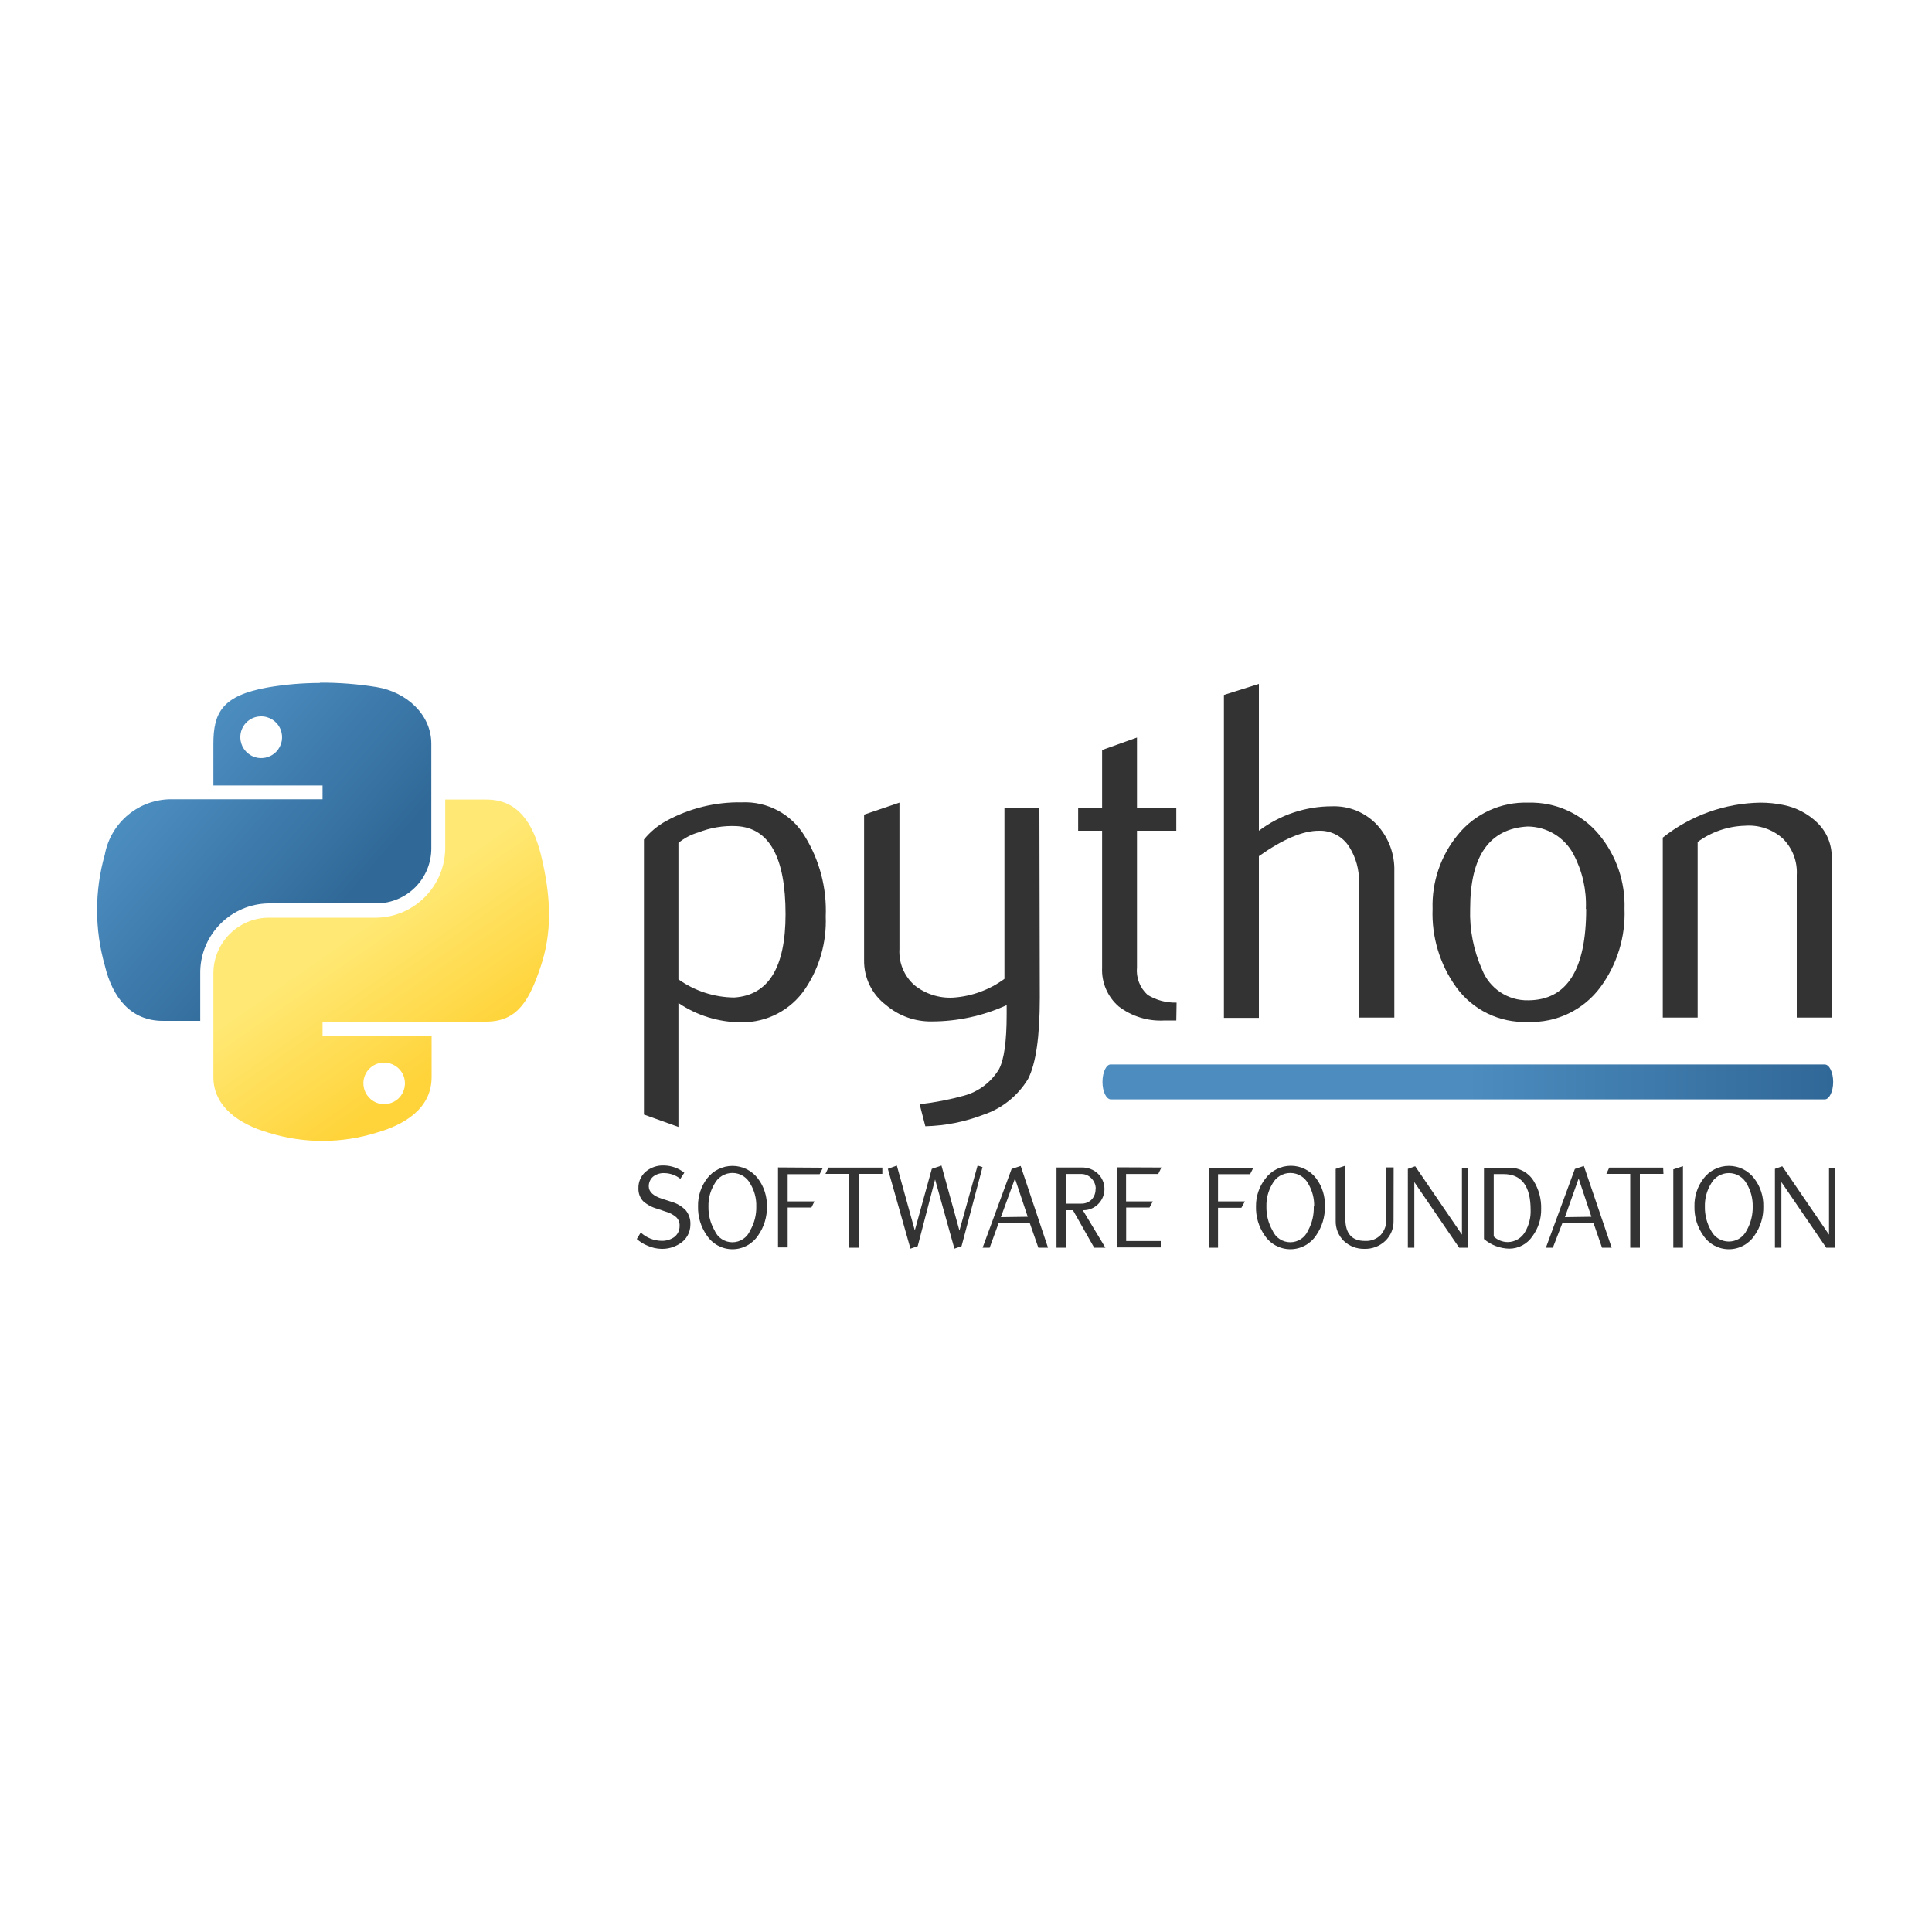
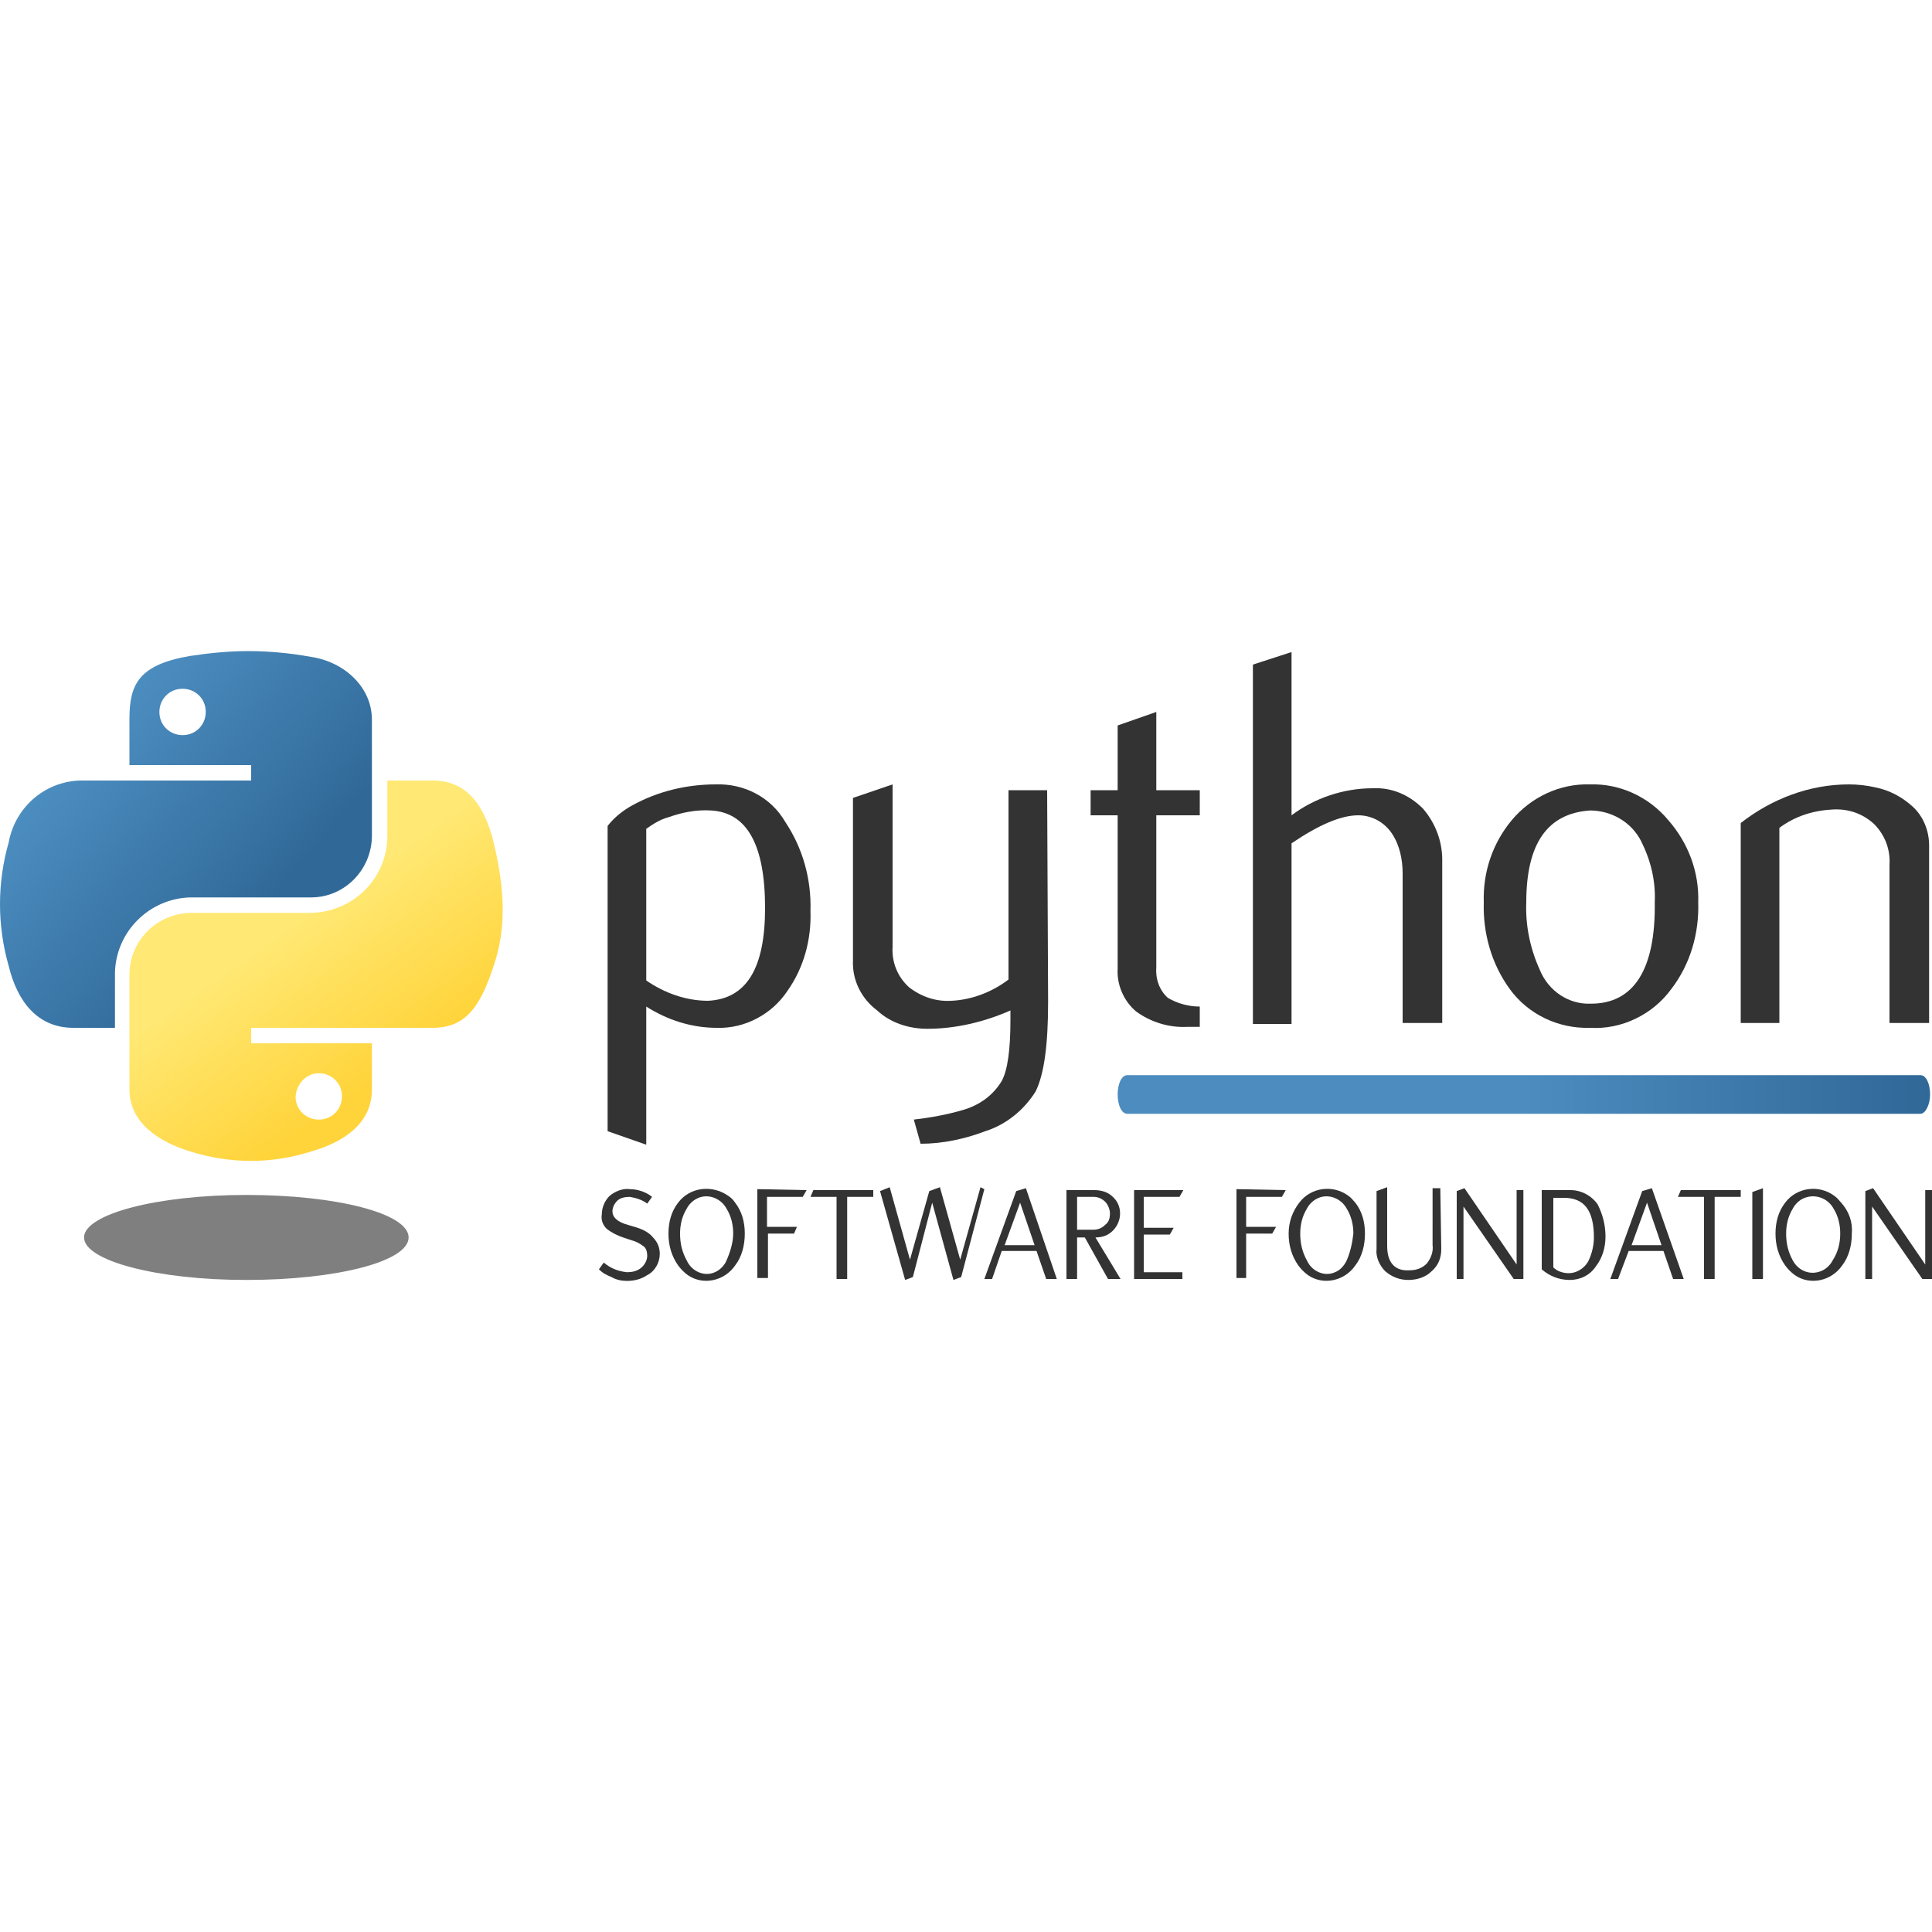
- <svg xmlns="http://www.w3.org/2000/svg" id="Camada_1" data-name="Camada 1" viewBox="0 0 200 200">
-   <defs>
-     <style>.cls-1{fill:url(#Gradiente_sem_nome_5);}.cls-2{mask:url(#mask);}.cls-3{fill:#7f7f7f;}.cls-4{fill:url(#Gradiente_sem_nome_2);}.cls-5{fill:url(#Gradiente_sem_nome_3);}.cls-6{fill:#333;}.cls-7{fill:url(#Gradiente_sem_nome_4);}</style>
-     <radialGradient id="Gradiente_sem_nome_5" cx="-686.72" cy="-5122.02" r="15.14" gradientTransform="translate(719.66 1491.48) scale(1 0.27)" gradientUnits="userSpaceOnUse">
-       <stop offset="0" stop-color="#727272" />
-       <stop offset="1" />
-     </radialGradient>
-     <mask id="mask" x="-32.59" y="23.1" width="347.46" height="148.66" maskUnits="userSpaceOnUse">
-       <g id="TranspMask">
-         <rect class="cls-1" x="-32.59" y="23.1" width="347.46" height="148.66" />
-       </g>
-     </mask>
-     <linearGradient id="Gradiente_sem_nome_2" x1="-494.2" y1="-239.58" x2="-459.97" y2="-239.58" gradientTransform="translate(224.84 576.98) rotate(40.98)" gradientUnits="userSpaceOnUse">
-       <stop offset="0" stop-color="#5a9fd4" />
-       <stop offset="1" stop-color="#306998" />
-     </linearGradient>
-     <linearGradient id="Gradiente_sem_nome_3" x1="962.74" y1="242.13" x2="978.83" y2="242.13" gradientTransform="matrix(-0.57, -0.82, 0.82, -0.57, 398.51, 1035.66)" gradientUnits="userSpaceOnUse">
-       <stop offset="0" stop-color="#ffd43b" />
-       <stop offset="1" stop-color="#ffe873" />
-     </linearGradient>
-     <linearGradient id="Gradiente_sem_nome_4" x1="-3710.94" y1="-1093.06" x2="-3673.13" y2="-1093.06" gradientTransform="translate(3862.89 1205.03)" gradientUnits="userSpaceOnUse">
-       <stop offset="0" stop-color="#4c8cbf" />
-       <stop offset="1" stop-color="#306898" />
-     </linearGradient>
-   </defs>
+ <svg xmlns="http://www.w3.org/2000/svg" version="1.1" id="Camada_1" x="0px" y="0px" viewBox="0 0 200 200" style="enable-background:new 0 0 200 200;" xml:space="preserve">
+   <style type="text/css">
+ 	.st0{fill:#7F7F7F;}
+ 	.st1{fill:url(#SVGID_1_);}
+ 	.st2{fill:url(#SVGID_2_);}
+ 	.st3{fill:#333333;}
+ 	.st4{fill:url(#SVGID_3_);}
+ </style>
  <g id="Logo">
    <g id="Group">
-       <g class="cls-2">
-         <path class="cls-3" d="M48.08,125.26c0,2.23-6.78,4-15.14,4s-15.14-1.81-15.14-4,6.78-4,15.14-4,15.14,1.81,15.14,4Z" />
+       <g>
+         <path class="st0" d="M42.3,128.1c0,2.5-7.5,4.4-16.8,4.4s-16.8-2-16.8-4.4c0-2.4,7.5-4.4,16.8-4.4S42.3,125.6,42.3,128.1z" />
      </g>
-       <g id="Group_1" data-name="Group 1">
-         <g id="Group_2" data-name="Group 2">
-           <path class="cls-4" d="M33.14,70.7a32.17,32.17,0,0,0-5.4.46C23,72,22.09,73.77,22.09,77v4.31h11.3v1.43H17.85a7,7,0,0,0-7,5.73,21,21,0,0,0,0,11.48c.8,3.35,2.72,5.73,6,5.73h3.88v-5.16a7.18,7.18,0,0,1,7.06-7H39a5.69,5.69,0,0,0,5.65-5.74V77c0-3.06-2.59-5.36-5.65-5.87a35.51,35.51,0,0,0-5.89-.46ZM27,74.16a2.16,2.16,0,1,1-2.12,2.16A2.14,2.14,0,0,1,27,74.16Z" />
-           <path class="cls-5" d="M46.09,82.77v5A7.25,7.25,0,0,1,39,95H27.74a5.77,5.77,0,0,0-5.65,5.75v10.75c0,3.06,2.67,4.87,5.65,5.74a18.79,18.79,0,0,0,11.29,0c2.84-.82,5.65-2.48,5.65-5.74v-4.3H33.39v-1.44H50.33c3.28,0,4.5-2.29,5.65-5.73S57.1,93,56,88.5c-.82-3.27-2.37-5.73-5.65-5.73ZM39.74,110a2.15,2.15,0,1,1-2.12,2.14A2.13,2.13,0,0,1,39.74,110Z" />
+       <g id="Group_1">
+         <g id="Group_2">
+           <linearGradient id="SVGID_1_" gradientUnits="userSpaceOnUse" x1="-384.523" y1="511.057" x2="-346.479" y2="511.057" gradientTransform="matrix(0.7549 0.6558 0.6558 -0.7549 -46.1498 706.8854)">
+             <stop offset="0" style="stop-color:#5A9FD4" />
+             <stop offset="1" style="stop-color:#306998" />
+           </linearGradient>
+           <path class="st1" d="M25.7,67.4c-2,0-4,0.2-6,0.5c-5.3,0.9-6.3,2.9-6.3,6.5v4.8H26v1.6H8.7c-3.8-0.1-7.1,2.6-7.8,6.4      c-1.2,4.2-1.2,8.6,0,12.8c0.9,3.7,3,6.4,6.7,6.4h4.3v-5.7c0.1-4.3,3.6-7.7,7.8-7.8h12.5c3.5,0,6.3-2.9,6.3-6.4c0,0,0,0,0,0v-12      c0-3.4-2.9-6-6.3-6.5C30,67.6,27.8,67.4,25.7,67.4L25.7,67.4z M18.9,71.3c1.3,0,2.4,1,2.4,2.4c0,1.3-1,2.4-2.4,2.4      c-1.3,0-2.4-1-2.4-2.4c0,0,0,0,0,0C16.5,72.4,17.5,71.3,18.9,71.3C18.9,71.3,18.9,71.3,18.9,71.3z" />
+           <linearGradient id="SVGID_2_" gradientUnits="userSpaceOnUse" x1="740.444" y1="244.383" x2="758.326" y2="244.383" gradientTransform="matrix(-0.57 -0.82 -0.82 0.57 662.296 578.843)">
+             <stop offset="0" style="stop-color:#FFD43B" />
+             <stop offset="1" style="stop-color:#FFE873" />
+           </linearGradient>
+           <path class="st2" d="M40.1,80.9v5.6c0,4.4-3.5,7.9-7.9,8H19.7c-3.5,0.1-6.3,2.9-6.3,6.4v11.9c0,3.4,3,5.4,6.3,6.4      c4.1,1.3,8.5,1.3,12.5,0c3.2-0.9,6.3-2.8,6.3-6.4V108H26v-1.6h18.8c3.6,0,5-2.5,6.3-6.4c1.3-3.8,1.2-7.8,0-12.8      c-0.9-3.6-2.6-6.4-6.3-6.4H40.1z M33,111.1c1.3,0,2.4,1,2.4,2.4c0,1.3-1,2.4-2.4,2.4c-1.3,0-2.4-1-2.4-2.4c0,0,0,0,0,0      C30.7,112.2,31.7,111.1,33,111.1C33,111.1,33,111.1,33,111.1z" />
        </g>
      </g>
-       <g id="Group_3" data-name="Group 3">
-         <g id="Group_4" data-name="Group 4">
-           <path class="cls-6" d="M85.48,94.88a12.56,12.56,0,0,1-2.13,7.49,7.86,7.86,0,0,1-6.59,3.46,11.63,11.63,0,0,1-6.53-2v12.83l-3.57-1.28V86.91A7.76,7.76,0,0,1,68.94,85a15.7,15.7,0,0,1,7.85-1.94l0,0a7.21,7.21,0,0,1,6.5,3.47A14.66,14.66,0,0,1,85.48,94.88Zm-4.16-.24q0-8.86-5.08-9.12a9.53,9.53,0,0,0-3.94.65,5.79,5.79,0,0,0-2.07,1.09v14.12A10.09,10.09,0,0,0,76,103.26Q81.32,102.92,81.32,94.64Z" />
-           <path class="cls-6" d="M107.64,103.31q0,6-1.21,8.37a8.59,8.59,0,0,1-4.64,3.72,18,18,0,0,1-6,1.19l-.59-2.28a29.87,29.87,0,0,0,4.6-.89,6.11,6.11,0,0,0,3.61-2.73q.8-1.48.8-5.7v-.94a18.69,18.69,0,0,1-7.78,1.69,7.11,7.11,0,0,1-4.7-1.69,5.72,5.72,0,0,1-2.28-4.66V84.33l3.66-1.24V98.25A4.61,4.61,0,0,0,94.68,102a5.89,5.89,0,0,0,4,1.27,10.09,10.09,0,0,0,5.3-1.94V83.64h3.62Z" />
-           <path class="cls-6" d="M121.77,105.64c-.43,0-.83,0-1.19,0a7.15,7.15,0,0,1-4.78-1.46,5,5,0,0,1-1.71-4V86h-2.48V83.64h2.48v-6l3.61-1.29v7.33h4.07V86H117.7v14.12a3.41,3.41,0,0,0,1.1,2.87,5.44,5.44,0,0,0,3,.8Z" />
-           <path class="cls-6" d="M144.34,105.34h-3.66v-14a6.51,6.51,0,0,0-1-3.66A3.57,3.57,0,0,0,136.51,86q-2.47,0-6.19,2.63v16.74H126.7V71.94l3.62-1.14V86a12.56,12.56,0,0,1,7.58-2.53,6.07,6.07,0,0,1,4.66,1.93,6.82,6.82,0,0,1,1.78,4.81Z" />
-           <path class="cls-6" d="M168.17,94.09a12.82,12.82,0,0,1-2.48,8.08,8.9,8.9,0,0,1-7.53,3.62,8.72,8.72,0,0,1-7.43-3.62,13,13,0,0,1-2.43-8.08,11.52,11.52,0,0,1,2.62-7.68,9,9,0,0,1,7.29-3.32,9.17,9.17,0,0,1,7.33,3.32A11.48,11.48,0,0,1,168.17,94.09Zm-4,0a11.14,11.14,0,0,0-1.28-5.65,5.41,5.41,0,0,0-4.76-2.88q-5.94.34-5.94,8.52h0a14.23,14.23,0,0,0,1.24,6.3,5,5,0,0,0,4.78,3.17Q164.2,103.52,164.2,94.1Z" />
-           <path class="cls-6" d="M189.62,105.34H186V90.58a4.91,4.91,0,0,0-1.46-3.79,5.26,5.26,0,0,0-3.89-1.31,8.7,8.7,0,0,0-4.91,1.68v18.18h-3.61V86.71a16.63,16.63,0,0,1,10.11-3.62,11.74,11.74,0,0,1,2.42.25,7,7,0,0,1,3.47,1.83,4.89,4.89,0,0,1,1.49,3.57Z" />
+       <g id="Group_3">
+         <g id="Group_4">
+           <path class="st3" d="M83.9,94.3c0.1,3-0.7,5.9-2.4,8.3c-1.6,2.4-4.4,3.9-7.3,3.8c-2.6,0-5.1-0.8-7.3-2.2v14.3l-4-1.4V85.5      c0.7-0.9,1.6-1.6,2.5-2.1c2.7-1.5,5.7-2.2,8.7-2.2l0,0c2.9-0.1,5.7,1.3,7.2,3.9C83.1,87.8,84,91,83.9,94.3z M79.2,94      c0-6.6-1.9-9.9-5.6-10.1c-1.5-0.1-3,0.2-4.4,0.7c-0.8,0.2-1.6,0.7-2.3,1.2v15.7c1.9,1.3,4.1,2.1,6.4,2.1      C77.3,103.4,79.2,100.2,79.2,94z" />
+           <path class="st3" d="M108.5,103.7c0,4.4-0.4,7.5-1.3,9.3c-1.2,1.9-3,3.4-5.2,4.1c-2.1,0.8-4.4,1.3-6.7,1.3l-0.7-2.5      c1.7-0.2,3.4-0.5,5.1-1c1.7-0.5,3.1-1.5,4-3c0.6-1.1,0.9-3.2,0.9-6.3v-1c-2.7,1.2-5.7,1.9-8.6,1.9c-1.9,0-3.8-0.6-5.2-1.9      c-1.6-1.2-2.6-3.1-2.5-5.2V82.6l4.1-1.4v16.8c-0.1,1.6,0.5,3.1,1.7,4.2c1.3,1,2.8,1.5,4.4,1.4c2.1-0.1,4.2-0.9,5.9-2.2V81.8h4      L108.5,103.7z" />
+           <path class="st3" d="M124.2,106.3c-0.5,0-0.9,0-1.3,0c-1.9,0.1-3.8-0.5-5.3-1.6c-1.3-1.1-2-2.8-1.9-4.4V84.4h-2.8v-2.6h2.8v-6.7      l4-1.4v8.1h4.5v2.6h-4.5v15.7c-0.1,1.2,0.3,2.4,1.2,3.2c1,0.6,2.2,0.9,3.3,0.9L124.2,106.3z" />
+           <path class="st3" d="M149.3,105.9h-4.1V90.4c0-1.4-0.3-2.9-1.1-4.1c-0.8-1.2-2.1-1.9-3.5-1.9c-1.8,0-4.1,1-6.9,2.9V106h-4V68.8      l4-1.3v16.9c2.4-1.8,5.4-2.8,8.4-2.8c2-0.1,3.8,0.7,5.2,2.1c1.3,1.5,2,3.4,2,5.3V105.9z" />
+           <path class="st3" d="M175.8,93.4c0.1,3.2-0.8,6.4-2.8,9c-1.9,2.6-5.1,4.2-8.4,4c-3.3,0.1-6.4-1.4-8.3-4c-1.9-2.6-2.8-5.8-2.7-9      c-0.1-3.1,0.9-6.1,2.9-8.5c2-2.4,5-3.8,8.1-3.7c3.1-0.1,6.1,1.3,8.1,3.7C174.8,87.3,175.9,90.3,175.8,93.4z M171.3,93.4      c0.1-2.2-0.4-4.3-1.4-6.3c-1-2-3.1-3.2-5.3-3.2c-4.4,0.3-6.6,3.4-6.6,9.5l0,0c-0.1,2.4,0.4,4.8,1.4,7c0.9,2.2,3,3.6,5.3,3.5      C169.1,103.9,171.4,100.4,171.3,93.4L171.3,93.4z" />
+           <path class="st3" d="M199.6,105.9h-4V89.5c0.1-1.6-0.5-3.1-1.6-4.2c-1.2-1.1-2.7-1.6-4.3-1.5c-2,0.1-3.9,0.7-5.5,1.9v20.2h-4      V85.2c3.2-2.5,7.1-4,11.2-4c0.9,0,1.8,0.1,2.7,0.3c1.5,0.3,2.8,1,3.9,2c1.1,1,1.7,2.5,1.7,4V105.9z" />
        </g>
      </g>
-       <g id="Group_5" data-name="Group 5">
-         <g id="Group_6" data-name="Group 6">
-           <path class="cls-6" d="M71.47,126.77a2.31,2.31,0,0,1-1.14,2h0a3.34,3.34,0,0,1-1.85.51,3.64,3.64,0,0,1-1.43-.32,3.68,3.68,0,0,1-1.13-.7l.41-.67a3.26,3.26,0,0,0,2.17.86,2.17,2.17,0,0,0,1.24-.35,1.38,1.38,0,0,0,.61-1.16A1.17,1.17,0,0,0,70,126a2.85,2.85,0,0,0-1.11-.58l-.82-.28a3.67,3.67,0,0,1-1.49-.79,1.85,1.85,0,0,1-.49-1.33,2.19,2.19,0,0,1,.73-1.71,2.77,2.77,0,0,1,1.93-.66,3.5,3.5,0,0,1,2.09.75l-.41.63a2.75,2.75,0,0,0-1.63-.59,1.78,1.78,0,0,0-1.2.37,1.3,1.3,0,0,0-.44,1c0,.56.46,1,1.42,1.3l.93.3a3.33,3.33,0,0,1,1.48.88A2.17,2.17,0,0,1,71.47,126.77Z" />
-           <path class="cls-6" d="M79.39,124.89h0a5,5,0,0,1-.91,3,3.18,3.18,0,0,1-5.31,0,5,5,0,0,1-.91-3,4.61,4.61,0,0,1,.93-2.89,3.31,3.31,0,0,1,5.27,0A4.61,4.61,0,0,1,79.39,124.89Zm-1.1,0a4.28,4.28,0,0,0-.61-2.33,2.09,2.09,0,0,0-3.72,0,4.29,4.29,0,0,0-.62,2.33,4.74,4.74,0,0,0,.63,2.48,2,2,0,0,0,3.69,0A4.74,4.74,0,0,0,78.29,124.89Z" />
-           <path class="cls-6" d="M85.19,120.88l-.34.67H81.54v2.82h2.77L84,125H81.54v4.13h-1v-8.28Z" />
-           <path class="cls-6" d="M91.34,121.52H88.9v7.64h-1v-7.64H85.45l.31-.65h5.58Z" />
-           <path class="cls-6" d="M101.71,120.82,99.54,129l-.74.26-2-7.16L95,129l-.75.26L91.91,121l.93-.34,1.86,6.71L96.46,121l1-.34,1.86,6.73,1.88-6.73Z" />
-           <path class="cls-6" d="M108.49,129.16h-1l-.9-2.58h-3.2l-.94,2.58h-.73l3-8.15.94-.31Zm-2.1-3.2L105.07,122,103.61,126Z" />
-           <path class="cls-6" d="M114.43,129.16h-1.16l-2.2-3.88h-.7v3.88h-1v-8.3H112a2.33,2.33,0,0,1,1.67.65,2.2,2.2,0,0,1,0,3.15,2.14,2.14,0,0,1-1.58.62Zm-1-6.09A1.53,1.53,0,0,0,113,122a1.43,1.43,0,0,0-1.06-.47h-1.54v3.07h1.53a1.45,1.45,0,0,0,1.09-.44A1.52,1.52,0,0,0,113.41,123.07Z" />
-           <path class="cls-6" d="M120.23,120.86l-.33.67h-3.33v2.84h2.77L119,125h-2.42v3.47h3.58v.66h-4.52v-8.29Z" />
+       <g id="Group_5">
+         <g id="Group_6">
+           <path class="st3" d="M68.3,129.8c0,0.9-0.5,1.8-1.3,2.2l0,0c-0.6,0.4-1.3,0.6-2.1,0.6c-0.5,0-1.1-0.1-1.6-0.4      c-0.5-0.2-0.9-0.4-1.3-0.8l0.5-0.7c0.7,0.6,1.5,0.9,2.4,1c0.5,0,1-0.1,1.4-0.4c0.4-0.3,0.7-0.8,0.7-1.3c0-0.4-0.1-0.8-0.4-1      c-0.4-0.3-0.8-0.5-1.2-0.6l-0.9-0.3c-0.6-0.2-1.2-0.5-1.7-0.9c-0.4-0.4-0.6-0.9-0.5-1.5c0-0.7,0.3-1.4,0.8-1.9      c0.6-0.5,1.4-0.8,2.1-0.7c0.8,0,1.7,0.3,2.3,0.8l-0.5,0.7c-0.5-0.4-1.2-0.6-1.8-0.7c-0.5,0-1,0.1-1.3,0.4      c-0.3,0.3-0.5,0.7-0.5,1.1c0,0.6,0.5,1.1,1.6,1.4l1,0.3c0.6,0.2,1.2,0.5,1.6,1C68.1,128.6,68.3,129.2,68.3,129.8z" />
+           <path class="st3" d="M77.1,127.7L77.1,127.7c0,1.2-0.3,2.4-1,3.3c-1.1,1.6-3.3,2.1-4.9,1c-0.4-0.3-0.7-0.6-1-1      c-0.7-1-1-2.1-1-3.3c0-1.2,0.3-2.3,1-3.2c1.2-1.6,3.5-1.9,5.2-0.7c0.3,0.2,0.5,0.4,0.7,0.7C76.8,125.4,77.1,126.5,77.1,127.7z       M75.9,127.7c0-0.9-0.2-1.8-0.7-2.6c-0.6-1.1-2-1.6-3.1-1c-0.4,0.2-0.8,0.6-1,1c-0.5,0.8-0.7,1.7-0.7,2.6c0,1,0.2,1.9,0.7,2.8      c0.5,1.1,1.8,1.7,2.9,1.2c0.5-0.2,1-0.7,1.2-1.2C75.6,129.6,75.9,128.6,75.9,127.7z" />
+           <path class="st3" d="M83.5,123.2l-0.4,0.7h-3.7v3.1h3.1l-0.3,0.7h-2.7v4.6h-1.1v-9.2L83.5,123.2z" />
+           <path class="st3" d="M90.4,123.9h-2.7v8.5h-1.1v-8.5h-2.7l0.3-0.7h6.2V123.9z" />
+           <path class="st3" d="M101.9,123.1l-2.4,9.1l-0.8,0.3l-2.2-8l-2,7.7l-0.8,0.3l-2.6-9.2l1-0.4l2.1,7.5l2-7.1l1.1-0.4l2.1,7.5      l2.1-7.5L101.9,123.1z" />
+           <path class="st3" d="M109.4,132.4h-1.1l-1-2.9h-3.6l-1,2.9h-0.8l3.3-9.1l1-0.3L109.4,132.4z M107.1,128.9l-1.5-4.4l-1.6,4.4      L107.1,128.9z" />
+           <path class="st3" d="M116,132.4h-1.3l-2.4-4.3h-0.8v4.3h-1.1v-9.2h2.9c0.7,0,1.4,0.2,1.9,0.7c1,0.9,1,2.5,0,3.5c0,0,0,0,0,0      c-0.5,0.5-1.1,0.7-1.8,0.7L116,132.4z M114.9,125.6c0-0.4-0.2-0.9-0.5-1.2c-0.3-0.3-0.7-0.5-1.2-0.5h-1.7v3.4h1.7      c0.5,0,0.9-0.2,1.2-0.5C114.8,126.5,114.9,126.1,114.9,125.6L114.9,125.6z" />
+           <path class="st3" d="M122.5,123.2l-0.4,0.7h-3.7v3.2h3.1l-0.4,0.7h-2.7v3.9h4v0.7h-5v-9.2L122.5,123.2z" />
        </g>
-         <g id="Group_7" data-name="Group 7">
-           <path class="cls-6" d="M129.75,120.88l-.34.67h-3.32v2.82h2.78l-.36.66h-2.42v4.13h-.94v-8.28Z" />
-           <path class="cls-6" d="M137.15,124.89h0a5,5,0,0,1-.91,3,3.19,3.19,0,0,1-5.32,0,5,5,0,0,1-.9-3A4.56,4.56,0,0,1,131,122a3.28,3.28,0,0,1,5.26,0A4.51,4.51,0,0,1,137.15,124.89Zm-1.11,0a4.39,4.39,0,0,0-.6-2.33,2.1,2.1,0,0,0-3.73,0,4.31,4.31,0,0,0-.61,2.33,4.8,4.8,0,0,0,.63,2.49,2,2,0,0,0,3.68,0A4.8,4.8,0,0,0,136,124.89Z" />
-           <path class="cls-6" d="M144.26,126.35a2.77,2.77,0,0,1-.86,2.11,3,3,0,0,1-2.16.82,3,3,0,0,1-2.12-.81,2.83,2.83,0,0,1-.85-2.11V121l1-.33v5.5c0,1.54.69,2.3,2.05,2.29a2.1,2.1,0,0,0,1.62-.63,2.37,2.37,0,0,0,.58-1.68v-5.3h.75Z" />
-           <path class="cls-6" d="M152,129.16h-.95l-4.64-6.79v6.79h-.67V121l.76-.27,4.84,7.08v-6.9H152Z" />
-           <path class="cls-6" d="M159.54,125.15a4.57,4.57,0,0,1-.9,2.82,2.89,2.89,0,0,1-2.4,1.29,4.13,4.13,0,0,1-2.62-1v-7.37l2.66,0a2.84,2.84,0,0,1,2.48,1.36A5.22,5.22,0,0,1,159.54,125.15Zm-1.09.11q0-3.72-2.82-3.72h-1V128a2.12,2.12,0,0,0,1.45.58,2.09,2.09,0,0,0,1.82-1.1A4.19,4.19,0,0,0,158.45,125.26Z" />
-           <path class="cls-6" d="M166.84,129.16h-1l-.89-2.58h-3.2l-1,2.58h-.72l3-8.15.93-.31Zm-2.1-3.2L163.42,122,162,126Z" />
-           <path class="cls-6" d="M172.2,121.52h-2.44v7.64h-1v-7.64h-2.47l.3-.65h5.58Z" />
-           <path class="cls-6" d="M174.22,129.16h-1v-8.11l1-.33Z" />
-           <path class="cls-6" d="M182.54,124.89h0a5,5,0,0,1-.91,3,3.18,3.18,0,0,1-5.31,0,5,5,0,0,1-.91-3,4.56,4.56,0,0,1,.93-2.88,3.29,3.29,0,0,1,5.27,0A4.56,4.56,0,0,1,182.54,124.89Zm-1.1,0a4.4,4.4,0,0,0-.61-2.33,2.1,2.1,0,0,0-3.72,0,4.31,4.31,0,0,0-.62,2.33,4.8,4.8,0,0,0,.63,2.49,2.06,2.06,0,0,0,3.69,0A4.8,4.8,0,0,0,181.44,124.89Z" />
-           <path class="cls-6" d="M190,129.16h-.95l-4.64-6.79v6.79h-.67V121l.76-.27,4.84,7.08v-6.9H190Z" />
+         <g id="Group_7">
+           <path class="st3" d="M133.1,123.2l-0.4,0.7H129v3.1h3.1l-0.4,0.7H129v4.6h-1v-9.2L133.1,123.2z" />
+           <path class="st3" d="M141.3,127.7L141.3,127.7c0,1.2-0.3,2.4-1,3.3c-1.1,1.6-3.3,2.1-4.9,1c-0.4-0.3-0.7-0.6-1-1      c-0.7-1-1-2.1-1-3.3c0-1.2,0.4-2.3,1.1-3.2c1.2-1.6,3.5-1.9,5.1-0.7c0.3,0.2,0.5,0.5,0.7,0.7C141,125.4,141.3,126.5,141.3,127.7      z M140.1,127.7c0-0.9-0.2-1.8-0.7-2.6c-0.6-1.1-2-1.6-3.1-1c-0.4,0.2-0.8,0.6-1,1c-0.5,0.8-0.7,1.7-0.7,2.6c0,1,0.2,1.9,0.7,2.8      c0.5,1.1,1.8,1.7,2.9,1.2c0.5-0.2,0.9-0.6,1.2-1.2C139.8,129.6,140,128.6,140.1,127.7L140.1,127.7z" />
+           <path class="st3" d="M149.2,129.3c0,0.9-0.3,1.7-1,2.3c-0.6,0.6-1.5,0.9-2.4,0.9c-0.9,0-1.7-0.3-2.4-0.9c-0.6-0.6-1-1.5-0.9-2.3      v-6l1.1-0.4v6.1c0,1.7,0.8,2.6,2.3,2.5c0.7,0,1.3-0.2,1.8-0.7c0.4-0.5,0.7-1.2,0.6-1.9v-5.9h0.8L149.2,129.3z" />
+           <path class="st3" d="M157.8,132.4h-1.1l-5.2-7.5v7.5h-0.7v-9.1l0.8-0.3l5.4,7.9v-7.7h0.7V132.4z" />
+           <path class="st3" d="M166.2,128c0,1.1-0.3,2.2-1,3.1c-0.6,0.9-1.6,1.4-2.7,1.4c-1.1,0-2.1-0.4-2.9-1.1v-8.2h3      c1.1,0,2.2,0.6,2.8,1.5C165.9,125.7,166.2,126.8,166.2,128z M165,128.1c0-2.8-1-4.1-3.1-4.1h-1.1v7.2c0.4,0.4,1,0.6,1.6,0.6      c0.8,0,1.6-0.5,2-1.2C164.8,129.8,165,128.9,165,128.1z" />
+           <path class="st3" d="M174.3,132.4h-1.1l-1-2.9h-3.6l-1.1,2.9h-0.8l3.3-9.1l1-0.3L174.3,132.4z M172,128.9l-1.5-4.4l-1.6,4.4      L172,128.9z" />
+           <path class="st3" d="M180.2,123.9h-2.7v8.5h-1.1v-8.5h-2.7l0.3-0.7h6.2L180.2,123.9z" />
+           <path class="st3" d="M182.5,132.4h-1.1v-9l1.1-0.4V132.4z" />
+           <path class="st3" d="M191.7,127.7L191.7,127.7c0,1.2-0.3,2.4-1,3.3c-1.1,1.6-3.3,2.1-4.9,1c-0.4-0.3-0.7-0.6-1-1      c-0.7-1-1-2.1-1-3.3c0-1.2,0.3-2.3,1-3.2c1.2-1.6,3.5-1.9,5.1-0.7c0.3,0.2,0.5,0.5,0.7,0.7C191.4,125.4,191.8,126.5,191.7,127.7      z M190.5,127.7c0-0.9-0.2-1.8-0.7-2.6c-0.6-1.1-2-1.6-3.2-1c-0.4,0.2-0.8,0.6-1,1c-0.5,0.8-0.7,1.7-0.7,2.6c0,1,0.2,1.9,0.7,2.8      c0.6,1.1,1.9,1.6,3.1,1c0.4-0.2,0.8-0.6,1-1C190.3,129.6,190.5,128.6,190.5,127.7L190.5,127.7z" />
+           <path class="st3" d="M200,132.4H199l-5.2-7.5v7.5h-0.7v-9.1l0.8-0.3l5.4,7.9v-7.7h0.7V132.4z" />
        </g>
      </g>
-       <path class="cls-7" d="M114.13,112h0c0,1,.39,1.81.88,1.81h73.88c.48,0,.88-.81.88-1.81h0c0-1-.4-1.81-.88-1.81H115C114.52,110.16,114.13,111,114.13,112Z" />
+       <linearGradient id="SVGID_3_" gradientUnits="userSpaceOnUse" x1="-3705.154" y1="1292.968" x2="-3663.131" y2="1292.968" gradientTransform="matrix(1 0 0 -1 3862.89 1406.306)">
+         <stop offset="0" style="stop-color:#4C8CBF" />
+         <stop offset="1" style="stop-color:#306898" />
+       </linearGradient>
+       <path class="st4" d="M115.7,113.3L115.7,113.3c0,1.1,0.4,2,1,2h82.1c0.5,0,1-0.9,1-2l0,0c0-1.1-0.4-2-1-2h-82.1    C116.1,111.3,115.7,112.2,115.7,113.3z" />
    </g>
  </g>
</svg>
